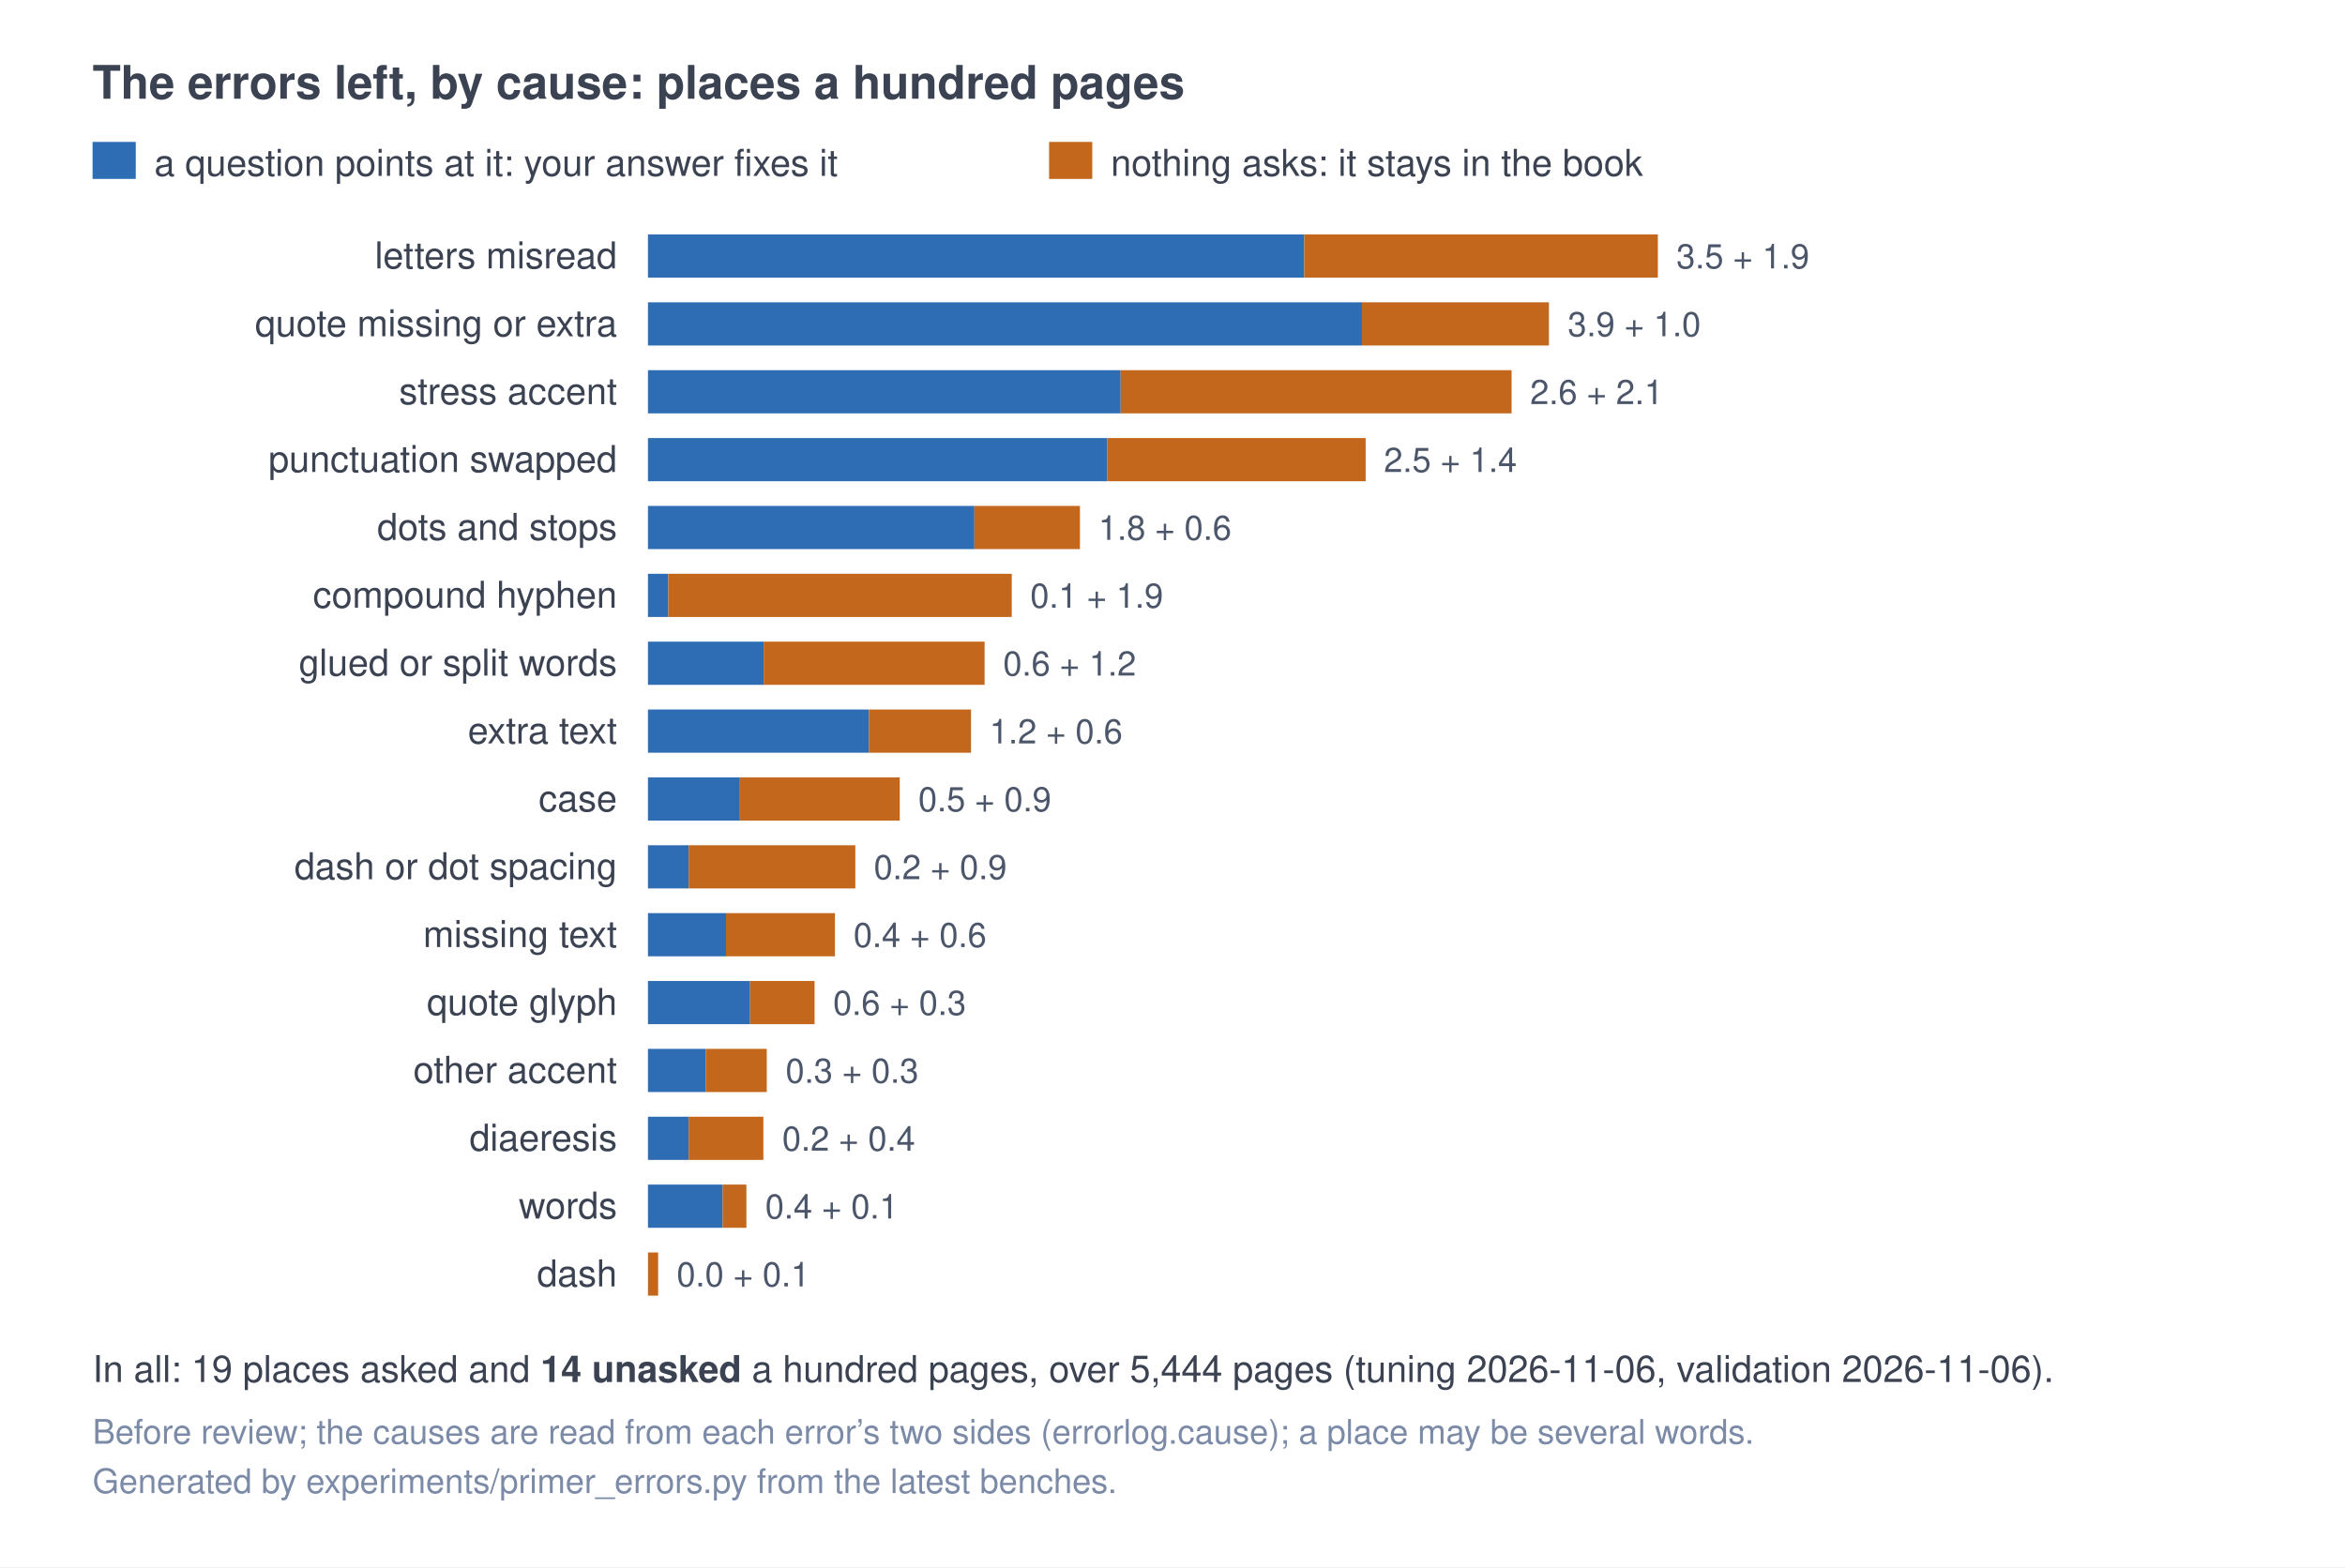
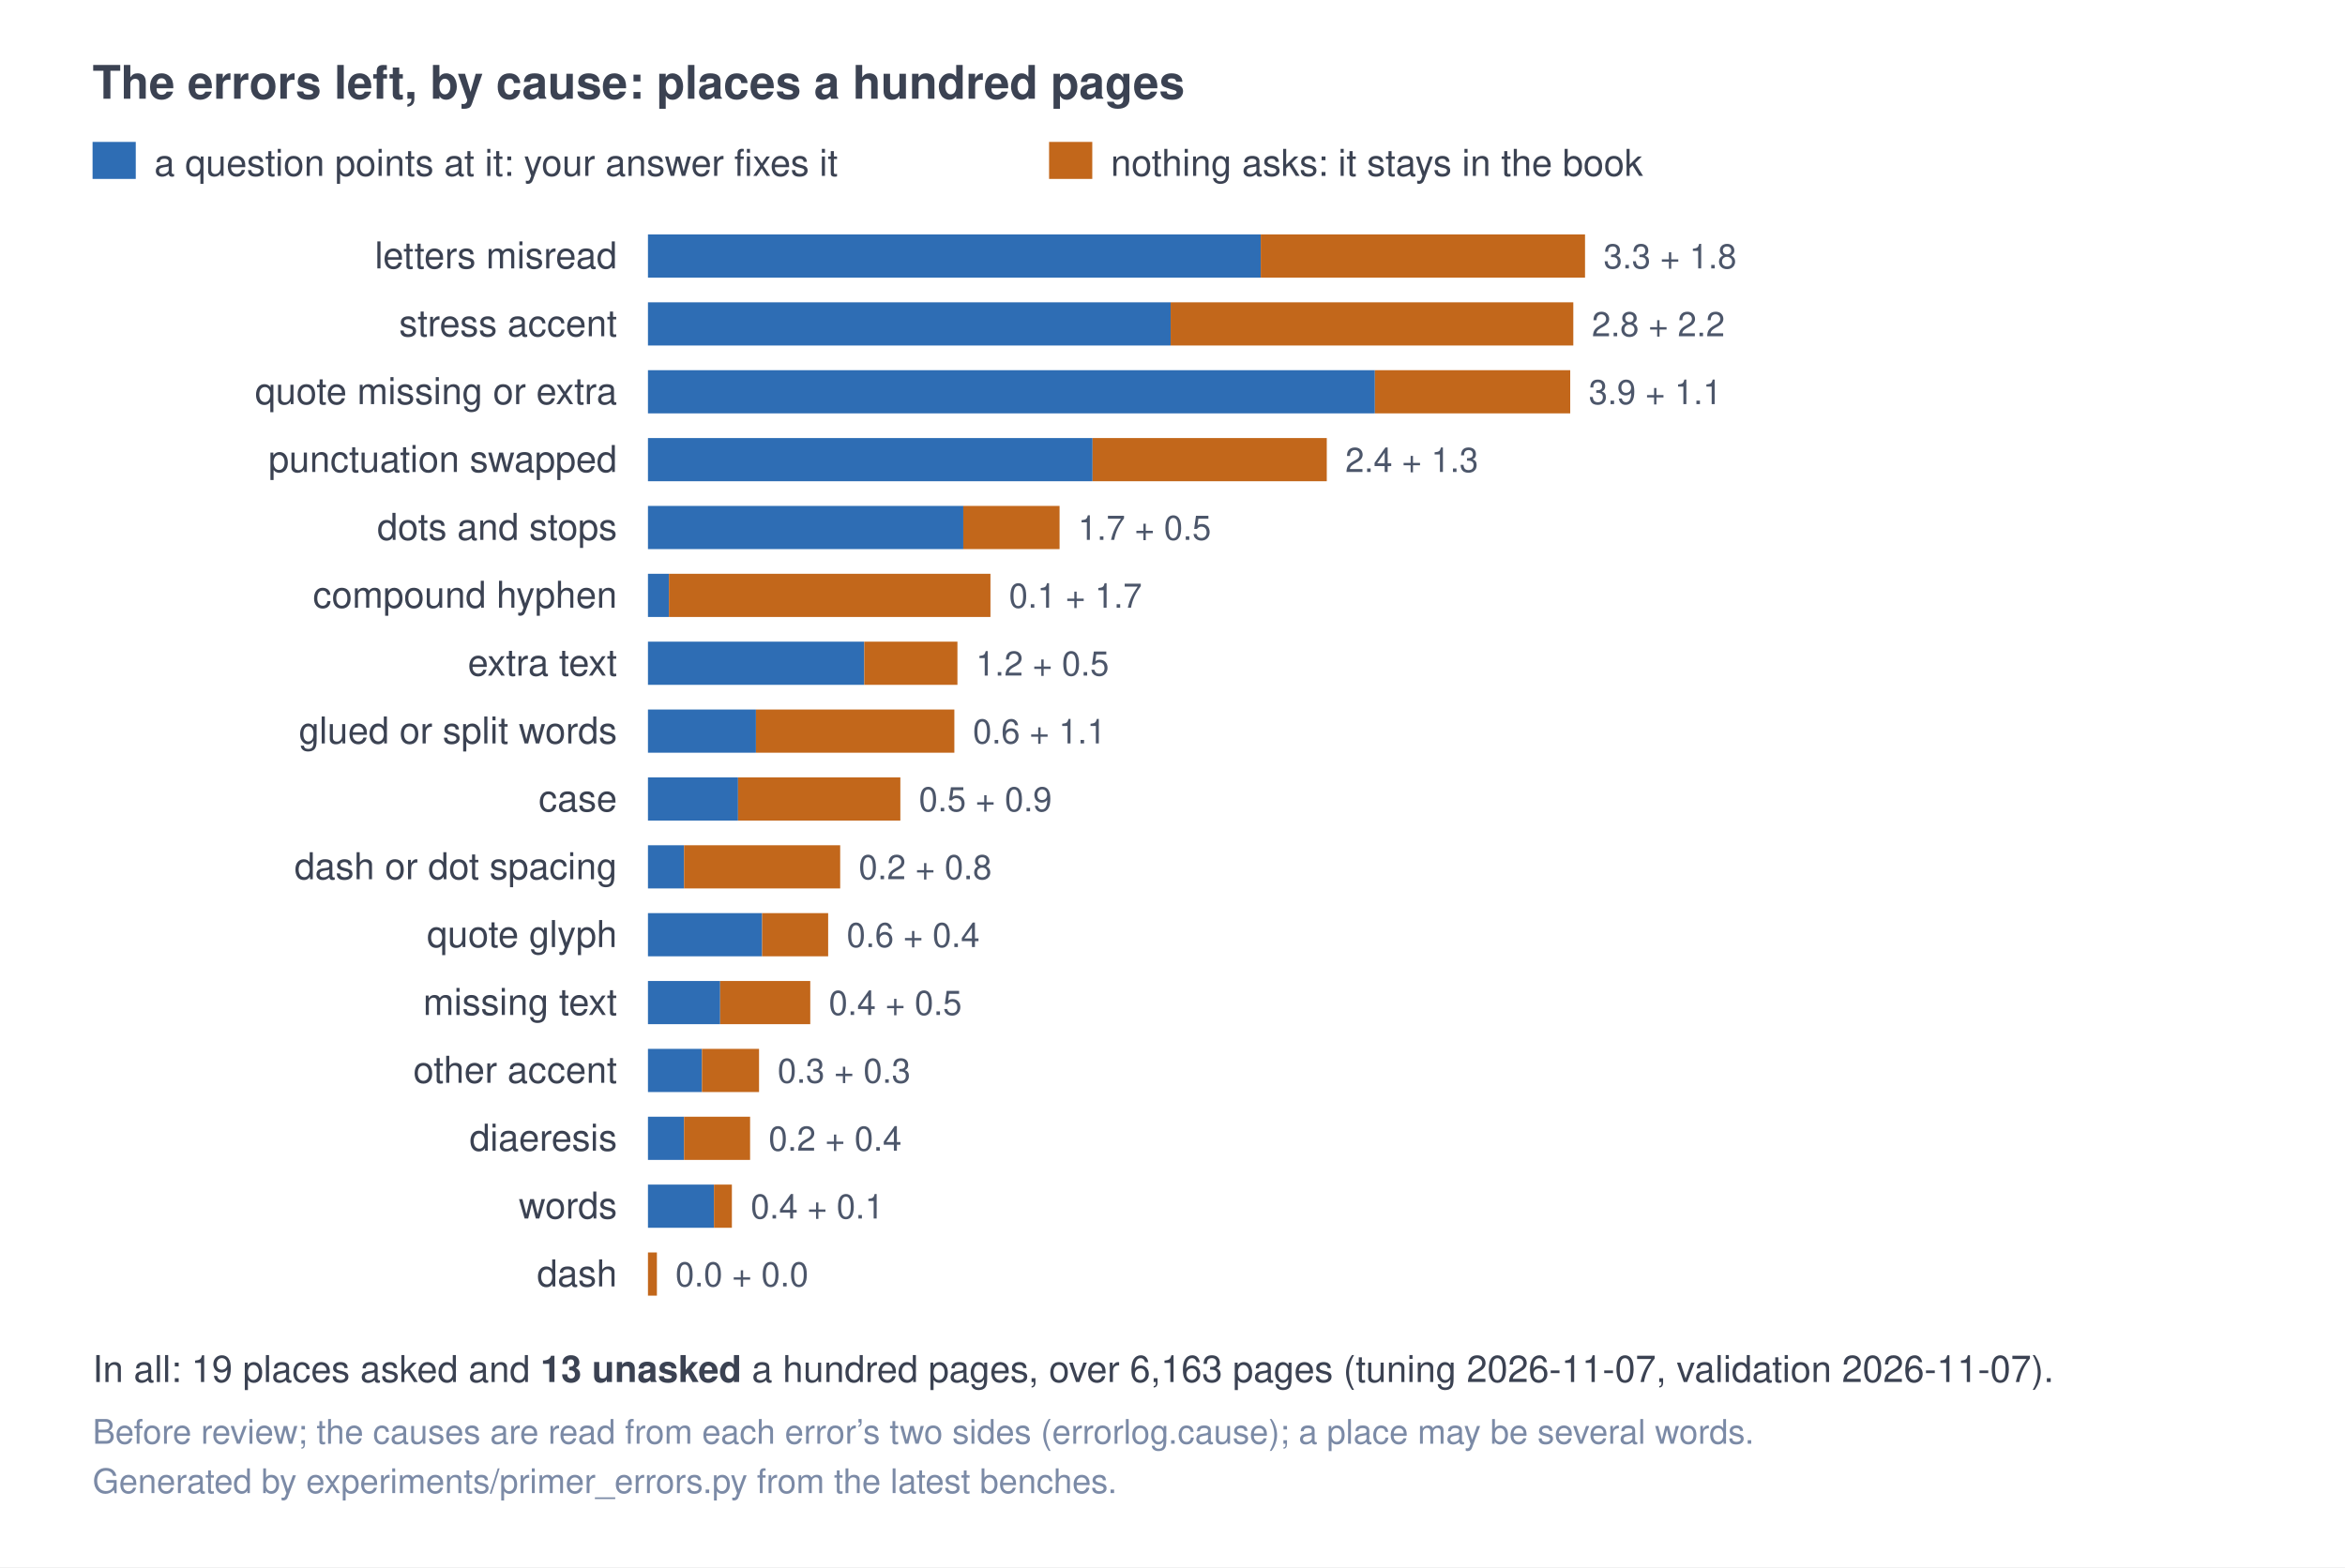
<svg xmlns="http://www.w3.org/2000/svg" viewBox="0 0 760 508" font-family="Helvetica, Arial, sans-serif">
  <rect width="760" height="508" fill="#ffffff" />
  <text x="30" y="32" font-size="15" font-weight="bold" fill="#3b4252">The errors left, by cause: places a hundred pages</text>
  <rect x="30" y="46" width="14" height="12" fill="#2e6db4" />
  <text x="50" y="57" font-size="12" fill="#3b4252">a question points at it: your answer fixes it</text>
  <rect x="340" y="46" width="14" height="12" fill="#c2671b" />
  <text x="360" y="57" font-size="12" fill="#3b4252">nothing asks: it stays in the book</text>
  <text x="200" y="87" font-size="12" fill="#3b4252" text-anchor="end">letters misread</text>
-   <rect x="210" y="76" width="212.7" height="14" fill="#2e6db4" />
-   <rect x="422.7" y="76" width="114.6" height="14" fill="#c2671b" />
-   <text x="543.3" y="87" font-size="11" fill="#4c566a">3.5 + 1.9</text>
-   <text x="200" y="109" font-size="12" fill="#3b4252" text-anchor="end">quote missing or extra</text>
-   <rect x="210" y="98" width="231.4" height="14" fill="#2e6db4" />
-   <rect x="441.4" y="98" width="60.6" height="14" fill="#c2671b" />
-   <text x="508.1" y="109" font-size="11" fill="#4c566a">3.9 + 1.0</text>
-   <text x="200" y="131" font-size="12" fill="#3b4252" text-anchor="end">stress accent</text>
-   <rect x="210" y="120" width="153.2" height="14" fill="#2e6db4" />
-   <rect x="363.2" y="120" width="126.7" height="14" fill="#c2671b" />
-   <text x="495.9" y="131" font-size="11" fill="#4c566a">2.6 + 2.1</text>
+   <rect x="210" y="76" width="198.6" height="14" fill="#2e6db4" />
+   <rect x="408.6" y="76" width="105.1" height="14" fill="#c2671b" />
+   <text x="519.7" y="87" font-size="11" fill="#4c566a">3.3 + 1.8</text>
+   <text x="200" y="109" font-size="12" fill="#3b4252" text-anchor="end">stress accent</text>
+   <rect x="210" y="98" width="169.4" height="14" fill="#2e6db4" />
+   <rect x="379.4" y="98" width="130.5" height="14" fill="#c2671b" />
+   <text x="515.9" y="109" font-size="11" fill="#4c566a">2.8 + 2.2</text>
+   <text x="200" y="131" font-size="12" fill="#3b4252" text-anchor="end">quote missing or extra</text>
+   <rect x="210" y="120" width="235.6" height="14" fill="#2e6db4" />
+   <rect x="445.6" y="120" width="63.3" height="14" fill="#c2671b" />
+   <text x="514.9" y="131" font-size="11" fill="#4c566a">3.9 + 1.1</text>
  <text x="200" y="153" font-size="12" fill="#3b4252" text-anchor="end">punctuation swapped</text>
-   <rect x="210" y="142" width="148.8" height="14" fill="#2e6db4" />
-   <rect x="358.8" y="142" width="83.8" height="14" fill="#c2671b" />
-   <text x="448.5" y="153" font-size="11" fill="#4c566a">2.5 + 1.4</text>
+   <rect x="210" y="142" width="144.1" height="14" fill="#2e6db4" />
+   <rect x="354.1" y="142" width="75.9" height="14" fill="#c2671b" />
+   <text x="436.0" y="153" font-size="11" fill="#4c566a">2.4 + 1.3</text>
  <text x="200" y="175" font-size="12" fill="#3b4252" text-anchor="end">dots and stops</text>
-   <rect x="210" y="164" width="105.8" height="14" fill="#2e6db4" />
-   <rect x="315.8" y="164" width="34.2" height="14" fill="#c2671b" />
-   <text x="356.0" y="175" font-size="11" fill="#4c566a">1.8 + 0.6</text>
+   <rect x="210" y="164" width="102.2" height="14" fill="#2e6db4" />
+   <rect x="312.2" y="164" width="31.2" height="14" fill="#c2671b" />
+   <text x="349.4" y="175" font-size="11" fill="#4c566a">1.7 + 0.5</text>
  <text x="200" y="197" font-size="12" fill="#3b4252" text-anchor="end">compound hyphen</text>
-   <rect x="210" y="186" width="6.6" height="14" fill="#2e6db4" />
-   <rect x="216.6" y="186" width="111.3" height="14" fill="#c2671b" />
-   <text x="333.9" y="197" font-size="11" fill="#4c566a">0.1 + 1.9</text>
-   <text x="200" y="219" font-size="12" fill="#3b4252" text-anchor="end">glued or split words</text>
-   <rect x="210" y="208" width="37.5" height="14" fill="#2e6db4" />
-   <rect x="247.5" y="208" width="71.6" height="14" fill="#c2671b" />
-   <text x="325.1" y="219" font-size="11" fill="#4c566a">0.6 + 1.2</text>
-   <text x="200" y="241" font-size="12" fill="#3b4252" text-anchor="end">extra text</text>
-   <rect x="210" y="230" width="71.6" height="14" fill="#2e6db4" />
-   <rect x="281.6" y="230" width="33.1" height="14" fill="#c2671b" />
-   <text x="320.7" y="241" font-size="11" fill="#4c566a">1.2 + 0.6</text>
+   <rect x="210" y="186" width="6.8" height="14" fill="#2e6db4" />
+   <rect x="216.8" y="186" width="104.2" height="14" fill="#c2671b" />
+   <text x="327.0" y="197" font-size="11" fill="#4c566a">0.1 + 1.7</text>
+   <text x="200" y="219" font-size="12" fill="#3b4252" text-anchor="end">extra text</text>
+   <rect x="210" y="208" width="70.1" height="14" fill="#2e6db4" />
+   <rect x="280.1" y="208" width="30.2" height="14" fill="#c2671b" />
+   <text x="316.3" y="219" font-size="11" fill="#4c566a">1.2 + 0.5</text>
+   <text x="200" y="241" font-size="12" fill="#3b4252" text-anchor="end">glued or split words</text>
+   <rect x="210" y="230" width="35.0" height="14" fill="#2e6db4" />
+   <rect x="245.0" y="230" width="64.3" height="14" fill="#c2671b" />
+   <text x="315.3" y="241" font-size="11" fill="#4c566a">0.6 + 1.1</text>
  <text x="200" y="263" font-size="12" fill="#3b4252" text-anchor="end">case</text>
-   <rect x="210" y="252" width="29.8" height="14" fill="#2e6db4" />
-   <rect x="239.8" y="252" width="51.8" height="14" fill="#c2671b" />
-   <text x="297.6" y="263" font-size="11" fill="#4c566a">0.5 + 0.9</text>
+   <rect x="210" y="252" width="29.2" height="14" fill="#2e6db4" />
+   <rect x="239.2" y="252" width="52.6" height="14" fill="#c2671b" />
+   <text x="297.8" y="263" font-size="11" fill="#4c566a">0.5 + 0.9</text>
  <text x="200" y="285" font-size="12" fill="#3b4252" text-anchor="end">dash or dot spacing</text>
-   <rect x="210" y="274" width="13.2" height="14" fill="#2e6db4" />
-   <rect x="223.2" y="274" width="54.0" height="14" fill="#c2671b" />
-   <text x="283.2" y="285" font-size="11" fill="#4c566a">0.2 + 0.9</text>
-   <text x="200" y="307" font-size="12" fill="#3b4252" text-anchor="end">missing text</text>
-   <rect x="210" y="296" width="25.3" height="14" fill="#2e6db4" />
-   <rect x="235.3" y="296" width="35.3" height="14" fill="#c2671b" />
-   <text x="276.6" y="307" font-size="11" fill="#4c566a">0.4 + 0.6</text>
-   <text x="200" y="329" font-size="12" fill="#3b4252" text-anchor="end">quote glyph</text>
-   <rect x="210" y="318" width="33.1" height="14" fill="#2e6db4" />
-   <rect x="243.1" y="318" width="20.9" height="14" fill="#c2671b" />
-   <text x="270.0" y="329" font-size="11" fill="#4c566a">0.6 + 0.3</text>
+   <rect x="210" y="274" width="11.7" height="14" fill="#2e6db4" />
+   <rect x="221.7" y="274" width="50.6" height="14" fill="#c2671b" />
+   <text x="278.3" y="285" font-size="11" fill="#4c566a">0.2 + 0.8</text>
+   <text x="200" y="307" font-size="12" fill="#3b4252" text-anchor="end">quote glyph</text>
+   <rect x="210" y="296" width="37.0" height="14" fill="#2e6db4" />
+   <rect x="247.0" y="296" width="21.4" height="14" fill="#c2671b" />
+   <text x="274.4" y="307" font-size="11" fill="#4c566a">0.6 + 0.4</text>
+   <text x="200" y="329" font-size="12" fill="#3b4252" text-anchor="end">missing text</text>
+   <rect x="210" y="318" width="23.4" height="14" fill="#2e6db4" />
+   <rect x="233.4" y="318" width="29.2" height="14" fill="#c2671b" />
+   <text x="268.6" y="329" font-size="11" fill="#4c566a">0.4 + 0.5</text>
  <text x="200" y="351" font-size="12" fill="#3b4252" text-anchor="end">other accent</text>
-   <rect x="210" y="340" width="18.7" height="14" fill="#2e6db4" />
-   <rect x="228.7" y="340" width="19.8" height="14" fill="#c2671b" />
-   <text x="254.6" y="351" font-size="11" fill="#4c566a">0.3 + 0.3</text>
+   <rect x="210" y="340" width="17.5" height="14" fill="#2e6db4" />
+   <rect x="227.5" y="340" width="18.5" height="14" fill="#c2671b" />
+   <text x="252.0" y="351" font-size="11" fill="#4c566a">0.3 + 0.3</text>
  <text x="200" y="373" font-size="12" fill="#3b4252" text-anchor="end">diaeresis</text>
-   <rect x="210" y="362" width="13.2" height="14" fill="#2e6db4" />
-   <rect x="223.2" y="362" width="24.2" height="14" fill="#c2671b" />
-   <text x="253.5" y="373" font-size="11" fill="#4c566a">0.2 + 0.4</text>
+   <rect x="210" y="362" width="11.7" height="14" fill="#2e6db4" />
+   <rect x="221.7" y="362" width="21.4" height="14" fill="#c2671b" />
+   <text x="249.1" y="373" font-size="11" fill="#4c566a">0.2 + 0.4</text>
  <text x="200" y="395" font-size="12" fill="#3b4252" text-anchor="end">words</text>
-   <rect x="210" y="384" width="24.2" height="14" fill="#2e6db4" />
-   <rect x="234.2" y="384" width="7.7" height="14" fill="#c2671b" />
-   <text x="248.0" y="395" font-size="11" fill="#4c566a">0.4 + 0.1</text>
+   <rect x="210" y="384" width="21.4" height="14" fill="#2e6db4" />
+   <rect x="231.4" y="384" width="5.8" height="14" fill="#c2671b" />
+   <text x="243.3" y="395" font-size="11" fill="#4c566a">0.4 + 0.1</text>
  <text x="200" y="417" font-size="12" fill="#3b4252" text-anchor="end">dash</text>
  <rect x="210" y="406" width="0.0" height="14" fill="#2e6db4" />
-   <rect x="210.0" y="406" width="3.3" height="14" fill="#c2671b" />
-   <text x="219.3" y="417" font-size="11" fill="#4c566a">0.0 + 0.1</text>
-   <text x="30" y="448" font-size="12" fill="#3b4252">In all: 19 places asked and <tspan font-weight="bold">14 unasked</tspan> a hundred pages, over 5,444 pages (tuning 2026-11-06, validation 2026-11-06).</text>
+   <rect x="210.0" y="406" width="2.9" height="14" fill="#c2671b" />
+   <text x="218.9" y="417" font-size="11" fill="#4c566a">0.0 + 0.0</text>
+   <text x="30" y="448" font-size="12" fill="#3b4252">In all: 19 places asked and <tspan font-weight="bold">13 unasked</tspan> a hundred pages, over 6,163 pages (tuning 2026-11-07, validation 2026-11-07).</text>
  <text x="30" y="468" font-size="11" fill="#7b8aa6">Before review; the causes are read from each error’s two sides (errorlog.cause); a place may be several words.</text>
  <text x="30" y="484" font-size="11" fill="#7b8aa6">Generated by experiments/primer_errors.py from the latest benches.</text>
</svg>
